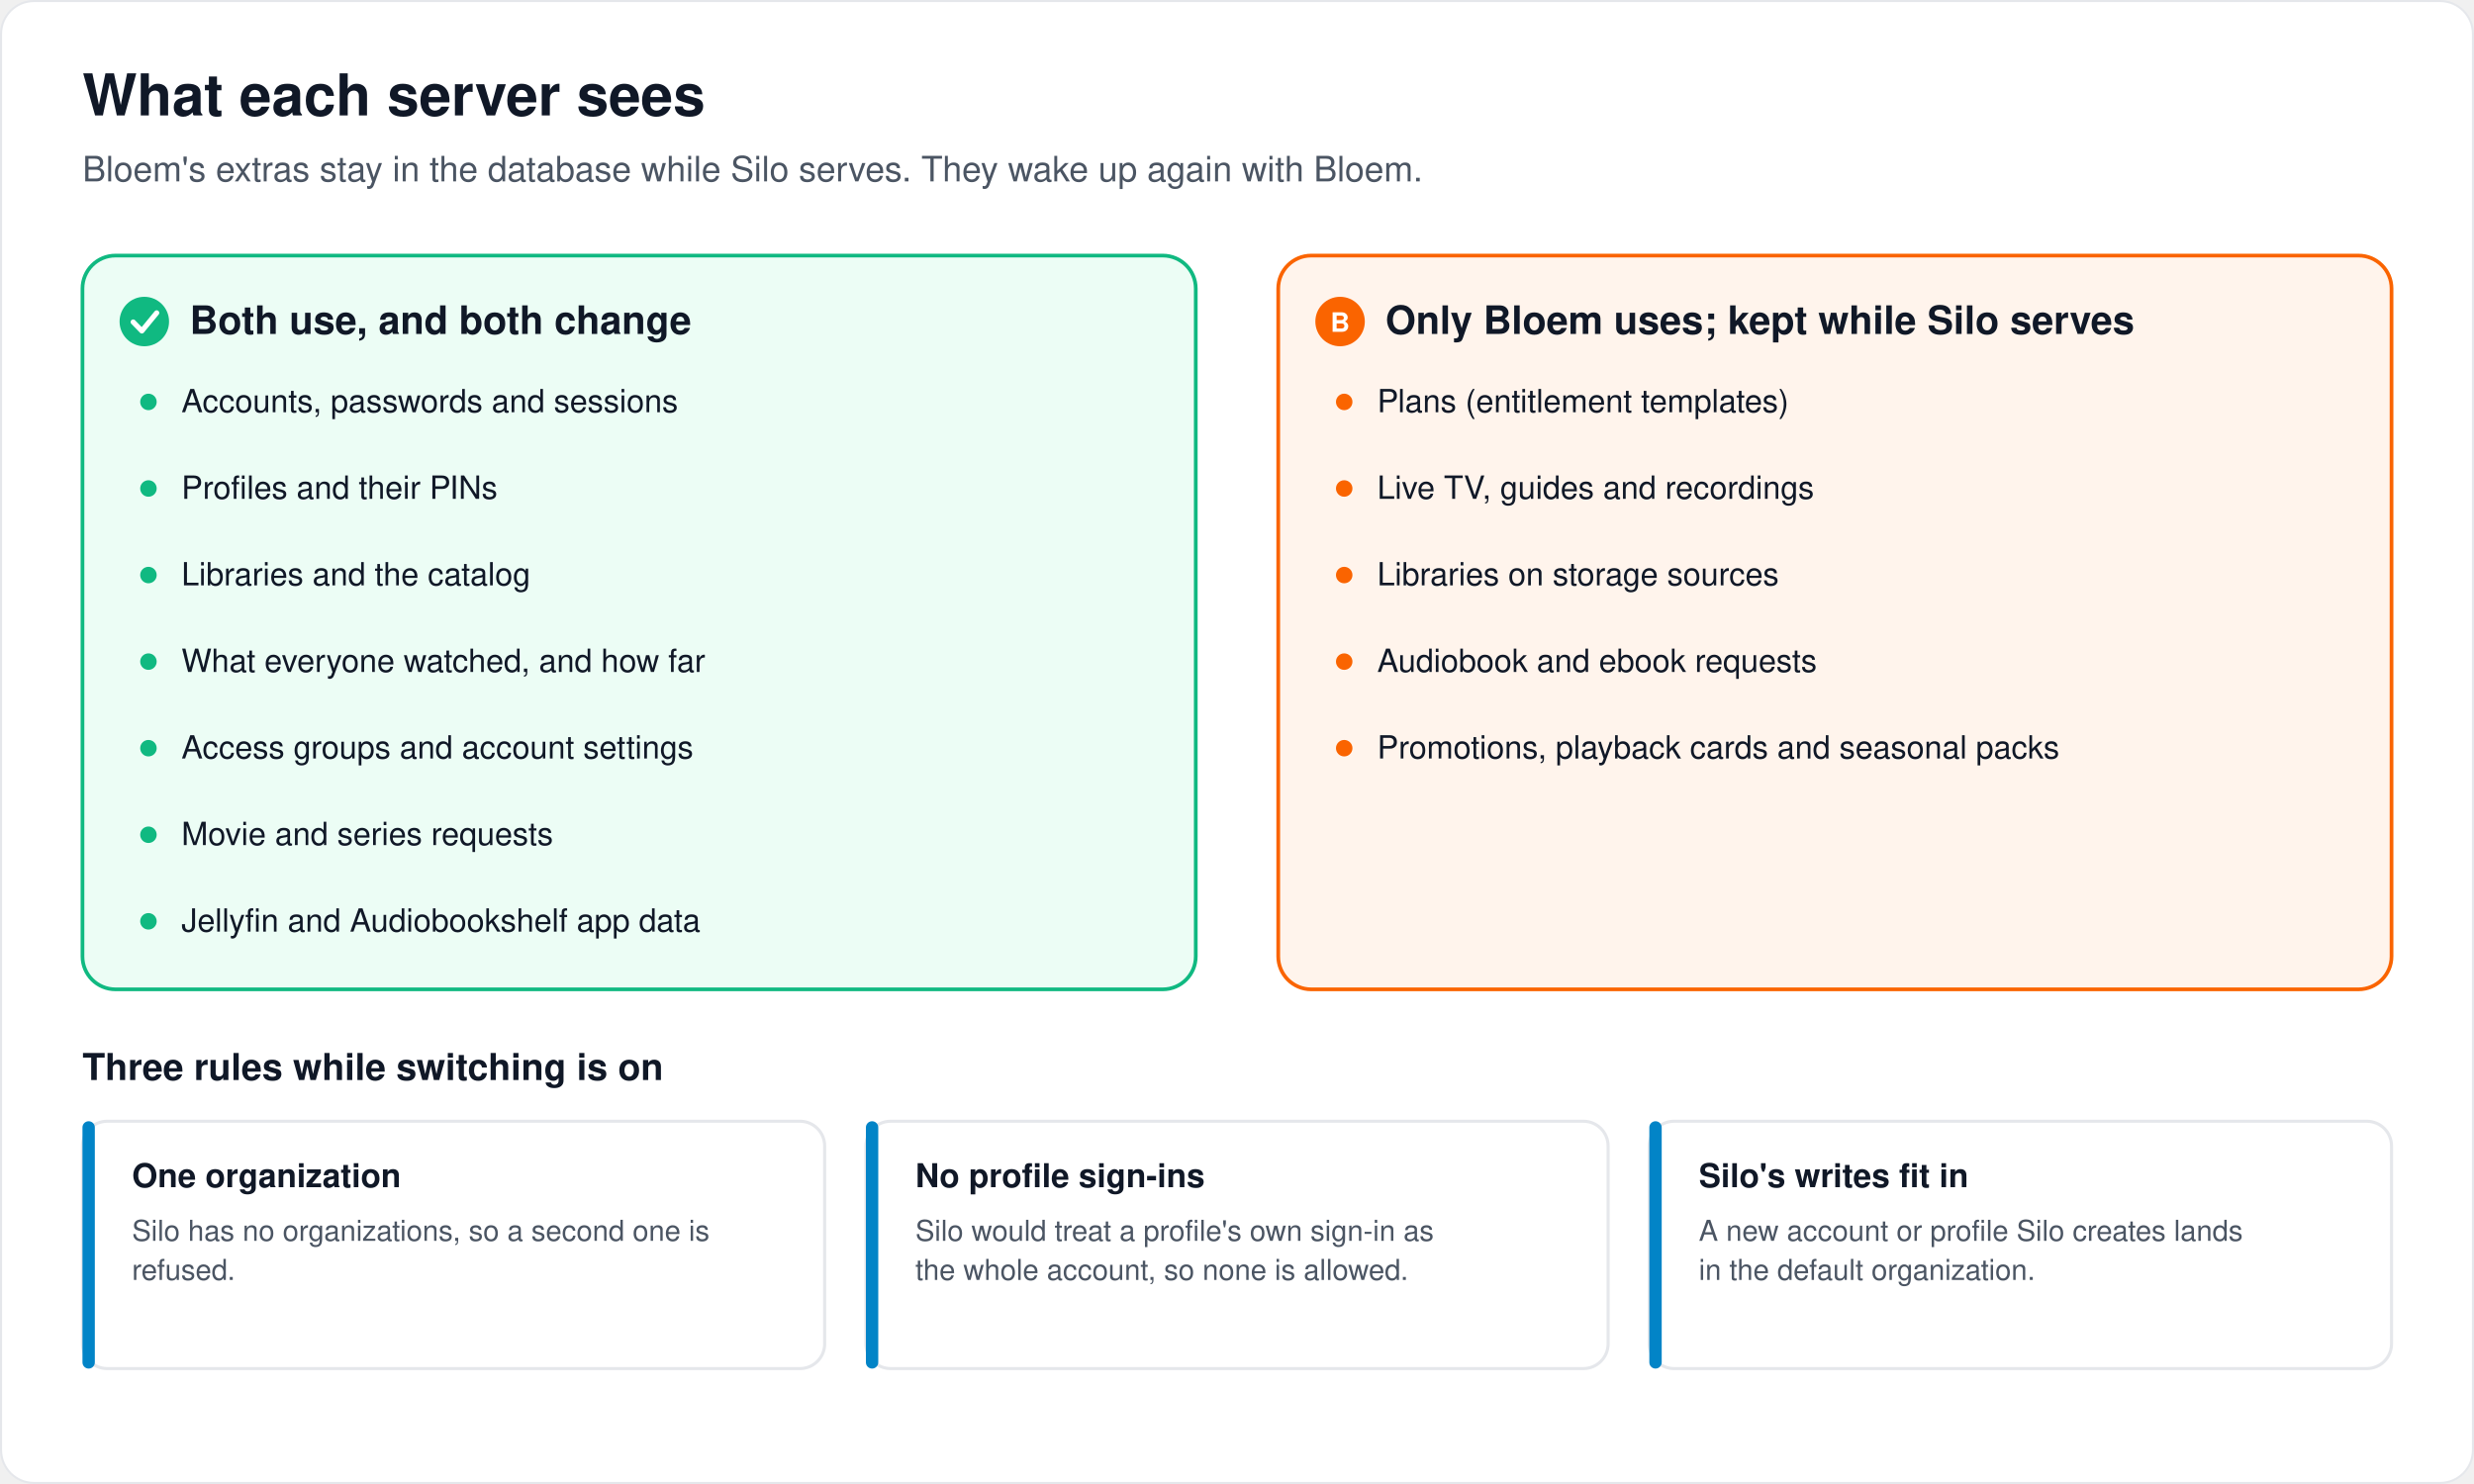
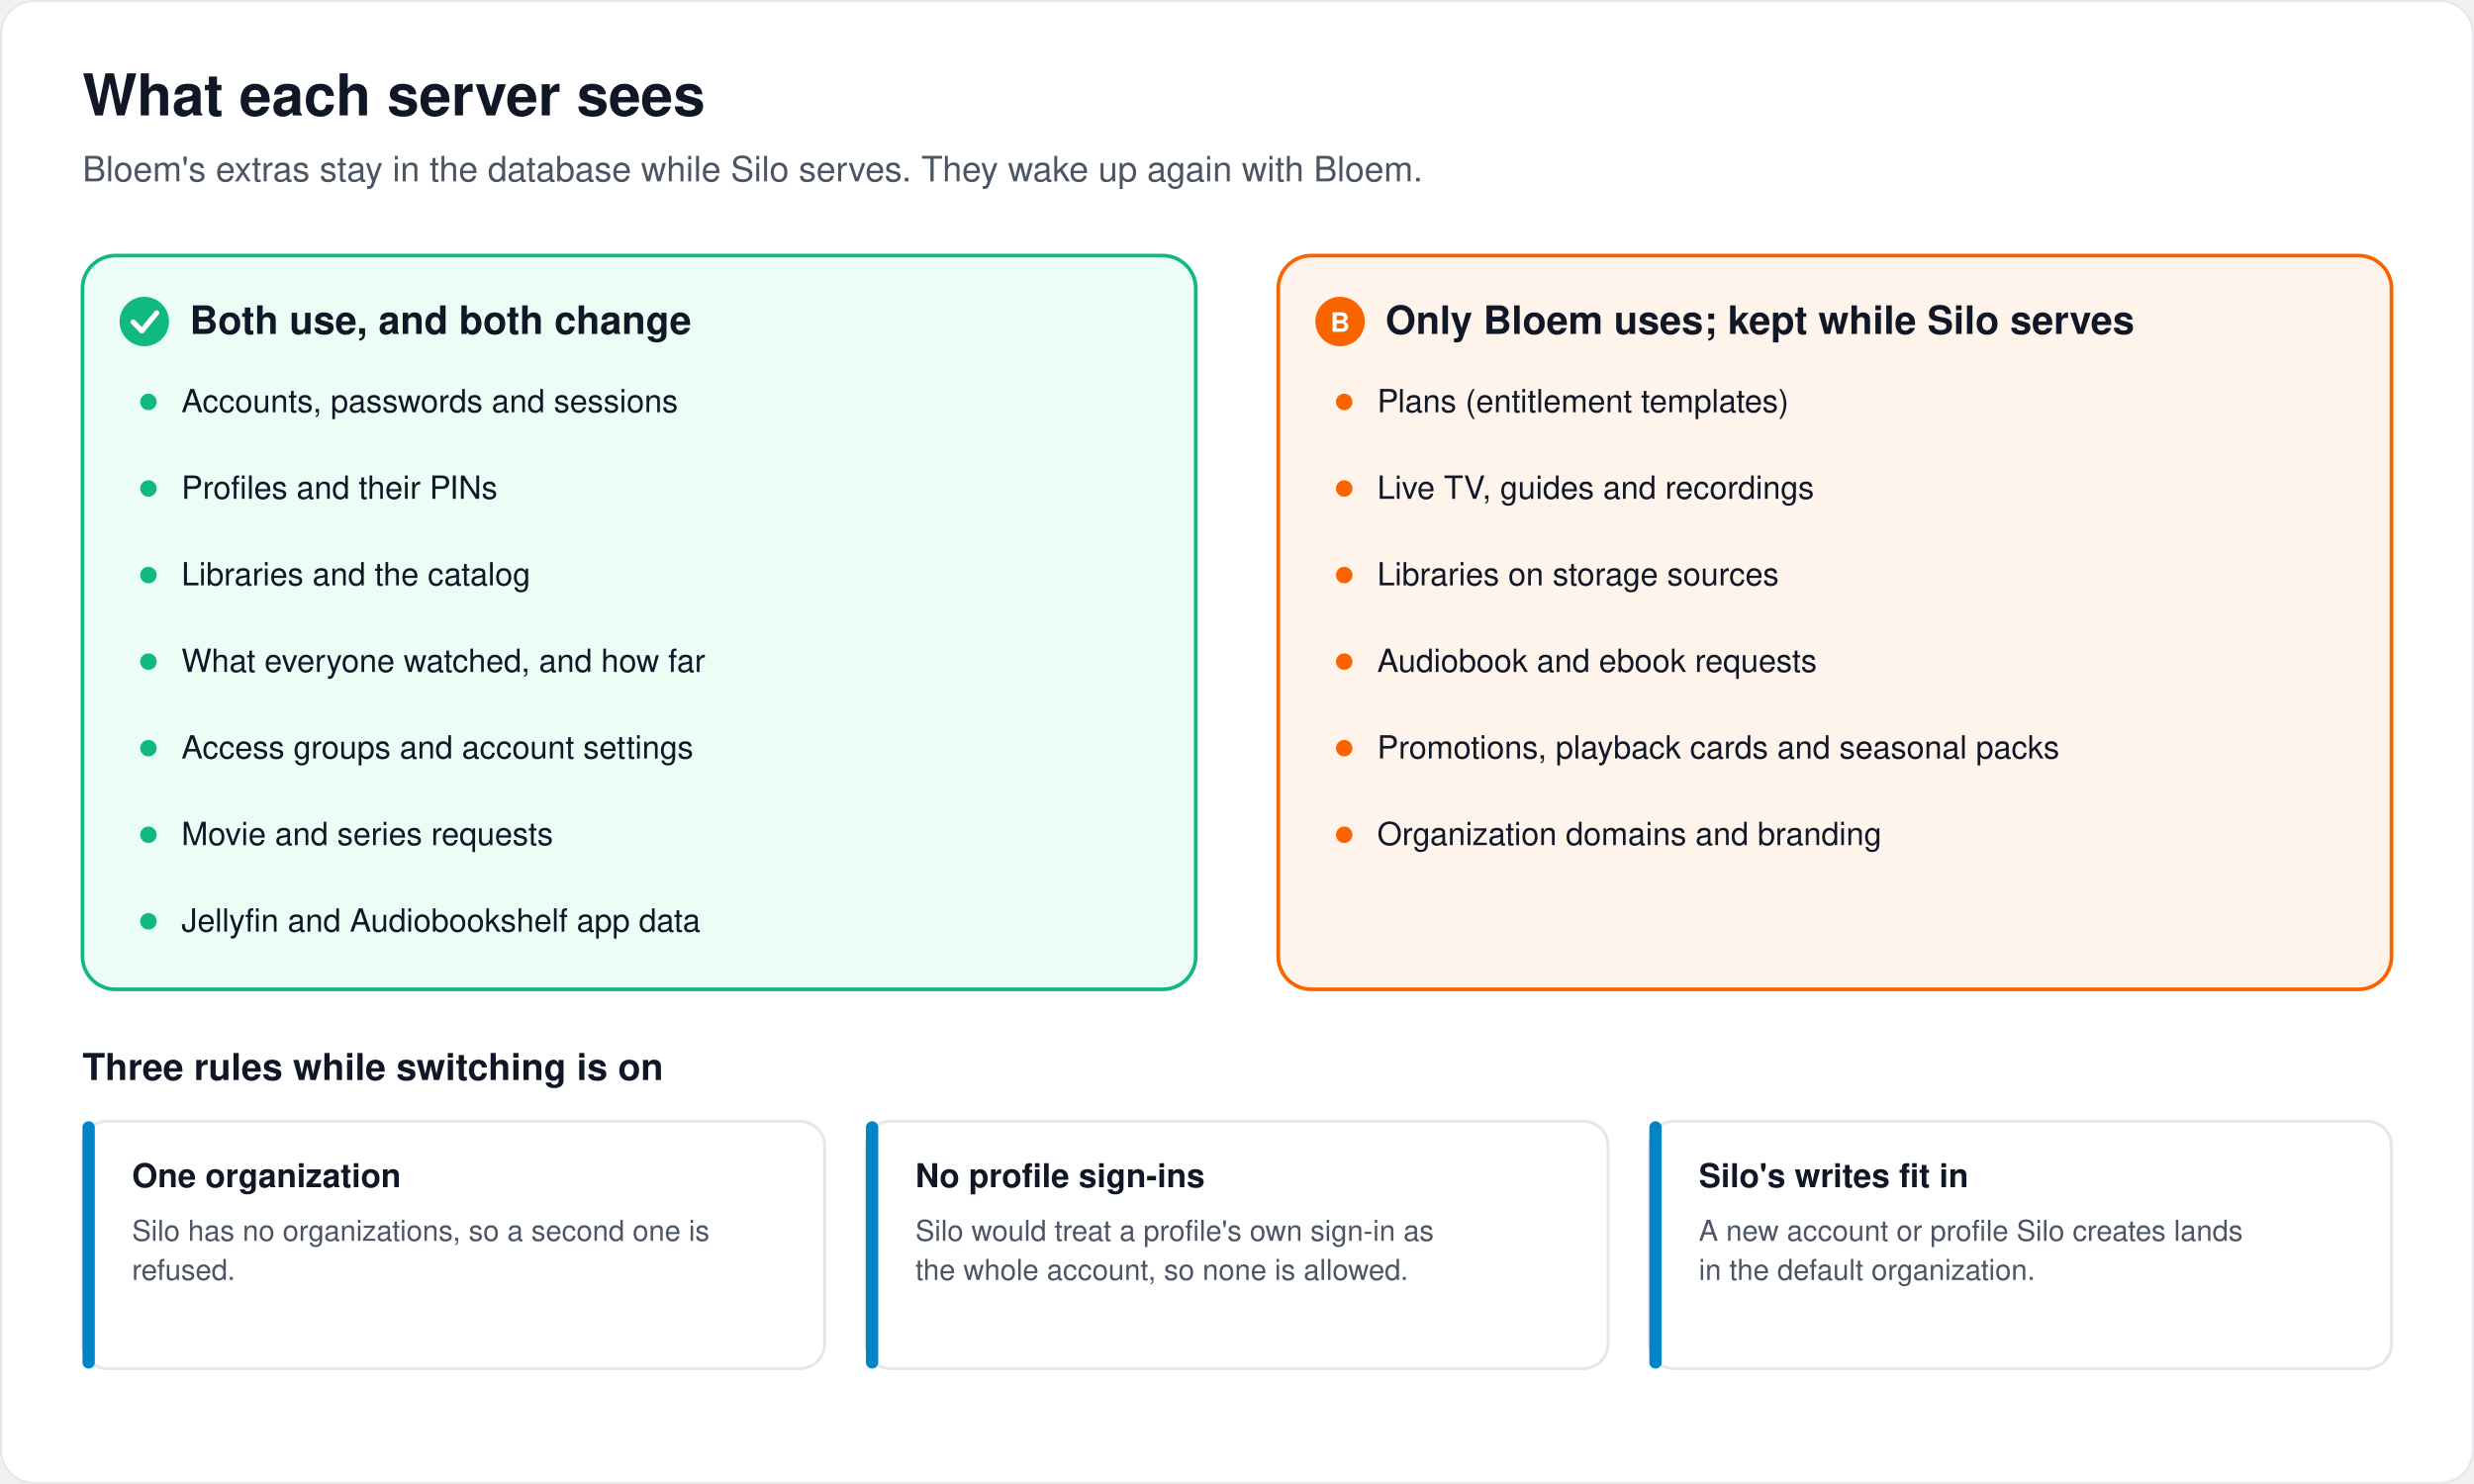
<svg xmlns="http://www.w3.org/2000/svg" width="1200" height="720" viewBox="0 0 1200 720" role="img" aria-labelledby="t d" font-family="'Segoe UI', 'Helvetica Neue', Helvetica, Arial, sans-serif">
  <defs>
    <marker id="arrow" viewBox="0 0 10 10" refX="9" refY="5" markerWidth="8" markerHeight="8" orient="auto-start-reverse">
      <path d="M0,0 L10,5 L0,10 z" fill="#9CA3AF" />
    </marker>
  </defs>
  <rect x="0.5" y="0.5" width="1199" height="719" rx="16" fill="#FFFFFF" stroke="#E5E7EB" />
  <text x="40" y="56" font-size="28" font-weight="700" fill="#101827" text-anchor="start">What each server sees</text>
  <text x="40" y="88" font-size="17" font-weight="normal" fill="#4B5563" text-anchor="start">Bloem's extras stay in the database while Silo serves. They wake up again with Bloem.</text>
  <rect x="40" y="124" width="540" height="356" rx="16" fill="#ECFDF5" stroke="#10B981" stroke-width="1.8" />
  <circle cx="70" cy="156" r="12" fill="#10B981" />
  <path d="M64.6,156.24 L68.8,160.56 L76.0,151.8" fill="none" stroke="#FFFFFF" stroke-width="2.5" stroke-linecap="round" stroke-linejoin="round" />
  <text x="92" y="162" font-size="19" font-weight="700" fill="#101827" text-anchor="start">Both use, and both change</text>
  <circle cx="72" cy="195" r="4" fill="#10B981" />
  <text x="88" y="200" font-size="15.5" font-weight="normal" fill="#101827" text-anchor="start">Accounts, passwords and sessions</text>
  <circle cx="72" cy="237" r="4" fill="#10B981" />
  <text x="88" y="242" font-size="15.5" font-weight="normal" fill="#101827" text-anchor="start">Profiles and their PINs</text>
  <circle cx="72" cy="279" r="4" fill="#10B981" />
  <text x="88" y="284" font-size="15.5" font-weight="normal" fill="#101827" text-anchor="start">Libraries and the catalog</text>
  <circle cx="72" cy="321" r="4" fill="#10B981" />
  <text x="88" y="326" font-size="15.5" font-weight="normal" fill="#101827" text-anchor="start">What everyone watched, and how far</text>
  <circle cx="72" cy="363" r="4" fill="#10B981" />
  <text x="88" y="368" font-size="15.5" font-weight="normal" fill="#101827" text-anchor="start">Access groups and account settings</text>
  <circle cx="72" cy="405" r="4" fill="#10B981" />
  <text x="88" y="410" font-size="15.5" font-weight="normal" fill="#101827" text-anchor="start">Movie and series requests</text>
  <circle cx="72" cy="447" r="4" fill="#10B981" />
  <text x="88" y="452" font-size="15.5" font-weight="normal" fill="#101827" text-anchor="start">Jellyfin and Audiobookshelf app data</text>
  <rect x="620" y="124" width="540" height="356" rx="16" fill="#FFF4EC" stroke="#FA6400" stroke-width="1.8" />
  <circle cx="650" cy="156" r="12" fill="#FA6400" />
  <text x="650" y="161" font-size="13" font-weight="700" fill="#FFFFFF" text-anchor="middle">B</text>
  <text x="672" y="162" font-size="19" font-weight="700" fill="#101827" text-anchor="start">Only Bloem uses; kept while Silo serves</text>
  <circle cx="652" cy="195" r="4" fill="#FA6400" />
  <text x="668" y="200" font-size="15.5" font-weight="normal" fill="#101827" text-anchor="start">Plans (entitlement templates)</text>
  <circle cx="652" cy="237" r="4" fill="#FA6400" />
  <text x="668" y="242" font-size="15.5" font-weight="normal" fill="#101827" text-anchor="start">Live TV, guides and recordings</text>
  <circle cx="652" cy="279" r="4" fill="#FA6400" />
  <text x="668" y="284" font-size="15.5" font-weight="normal" fill="#101827" text-anchor="start">Libraries on storage sources</text>
  <circle cx="652" cy="321" r="4" fill="#FA6400" />
  <text x="668" y="326" font-size="15.5" font-weight="normal" fill="#101827" text-anchor="start">Audiobook and ebook requests</text>
  <circle cx="652" cy="363" r="4" fill="#FA6400" />
  <text x="668" y="368" font-size="15.5" font-weight="normal" fill="#101827" text-anchor="start">Promotions, playback cards and seasonal packs</text>
+   <circle cx="652" cy="405" r="4" fill="#FA6400" />
+   <text x="668" y="410" font-size="15.5" font-weight="normal" fill="#101827" text-anchor="start">Organization domains and branding</text>
  <text x="40" y="524" font-size="18" font-weight="700" fill="#101827" text-anchor="start">Three rules while switching is on</text>
  <rect x="40" y="544" width="360" height="120" rx="12" fill="#FFFFFF" stroke="#E5E7EB" stroke-width="1.5" />
  <rect x="40" y="544" width="6" height="120" rx="3" fill="#0284C7" stroke="none" stroke-width="1.5" />
  <text x="64" y="576" font-size="16" font-weight="700" fill="#101827" text-anchor="start">One organization</text>
  <text x="64" y="602" font-size="14" font-weight="normal" fill="#4B5563" text-anchor="start">Silo has no organizations, so a second one is</text>
  <text x="64" y="621" font-size="14" font-weight="normal" fill="#4B5563" text-anchor="start">refused.</text>
  <rect x="420" y="544" width="360" height="120" rx="12" fill="#FFFFFF" stroke="#E5E7EB" stroke-width="1.5" />
  <rect x="420" y="544" width="6" height="120" rx="3" fill="#0284C7" stroke="none" stroke-width="1.5" />
  <text x="444" y="576" font-size="16" font-weight="700" fill="#101827" text-anchor="start">No profile sign-ins</text>
  <text x="444" y="602" font-size="14" font-weight="normal" fill="#4B5563" text-anchor="start">Silo would treat a profile's own sign-in as</text>
  <text x="444" y="621" font-size="14" font-weight="normal" fill="#4B5563" text-anchor="start">the whole account, so none is allowed.</text>
  <rect x="800" y="544" width="360" height="120" rx="12" fill="#FFFFFF" stroke="#E5E7EB" stroke-width="1.5" />
  <rect x="800" y="544" width="6" height="120" rx="3" fill="#0284C7" stroke="none" stroke-width="1.5" />
  <text x="824" y="576" font-size="16" font-weight="700" fill="#101827" text-anchor="start">Silo's writes fit in</text>
  <text x="824" y="602" font-size="14" font-weight="normal" fill="#4B5563" text-anchor="start">A new account or profile Silo creates lands</text>
  <text x="824" y="621" font-size="14" font-weight="normal" fill="#4B5563" text-anchor="start">in the default organization.</text>
</svg>
